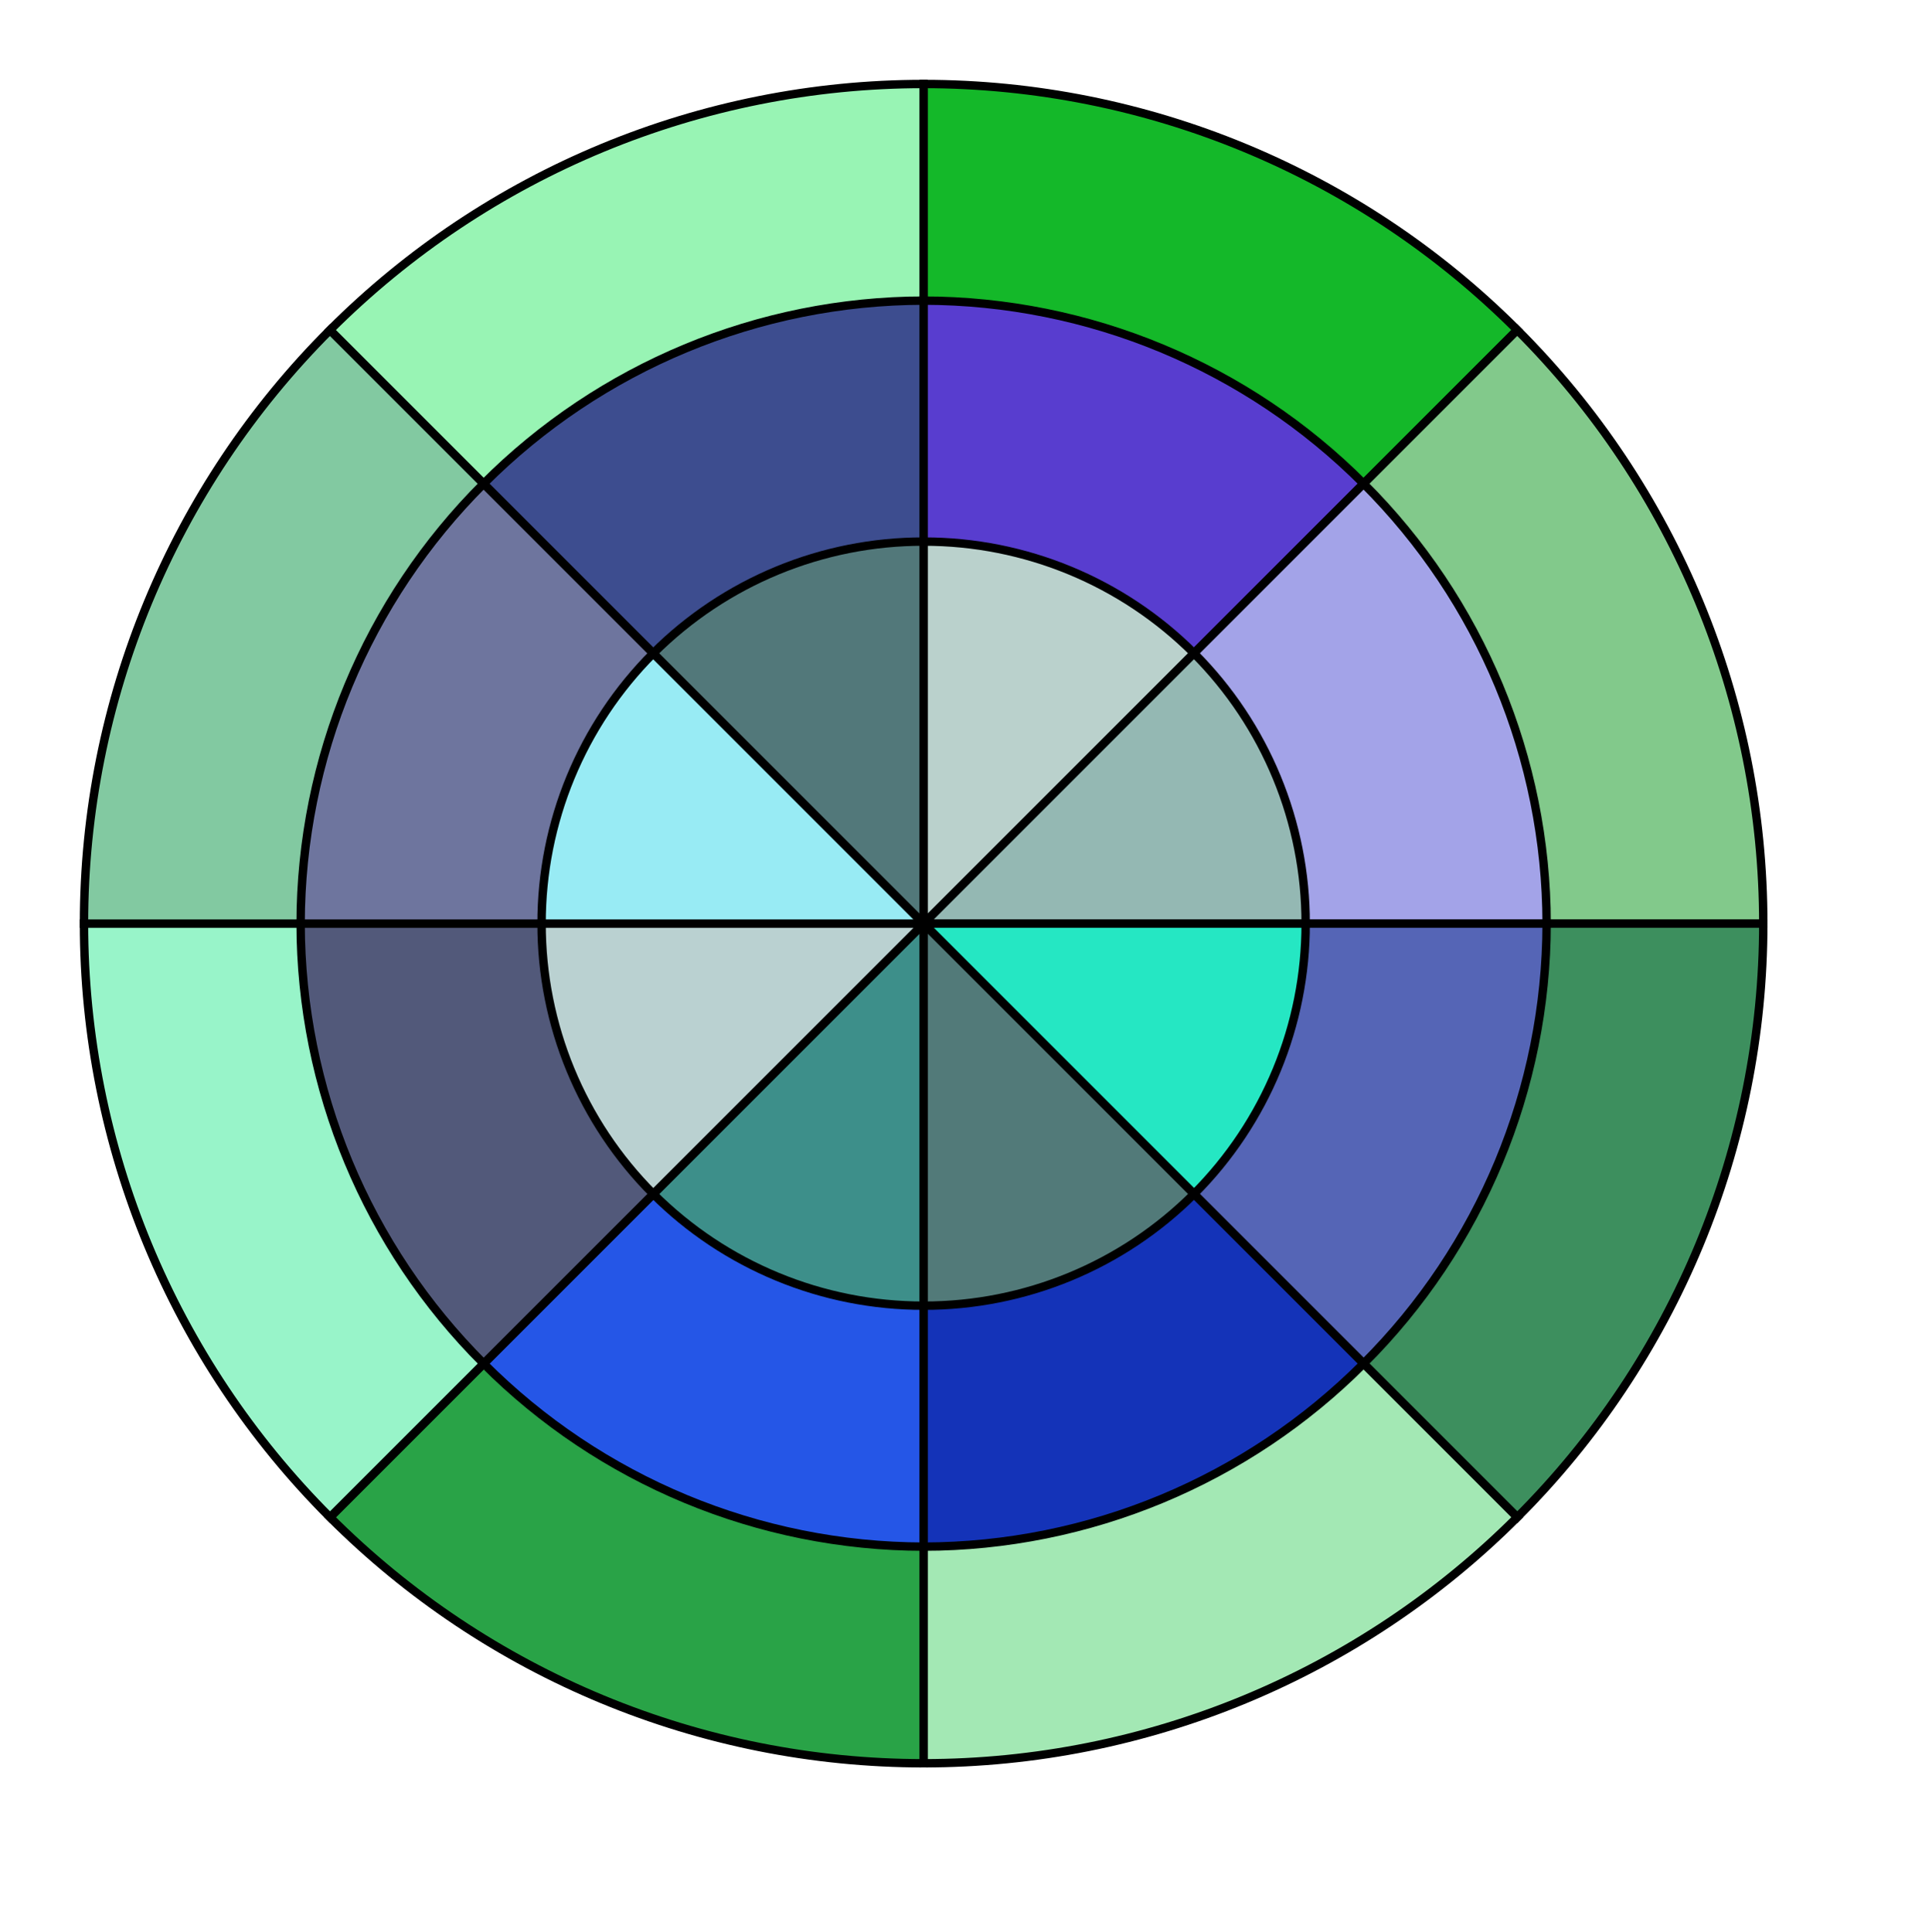
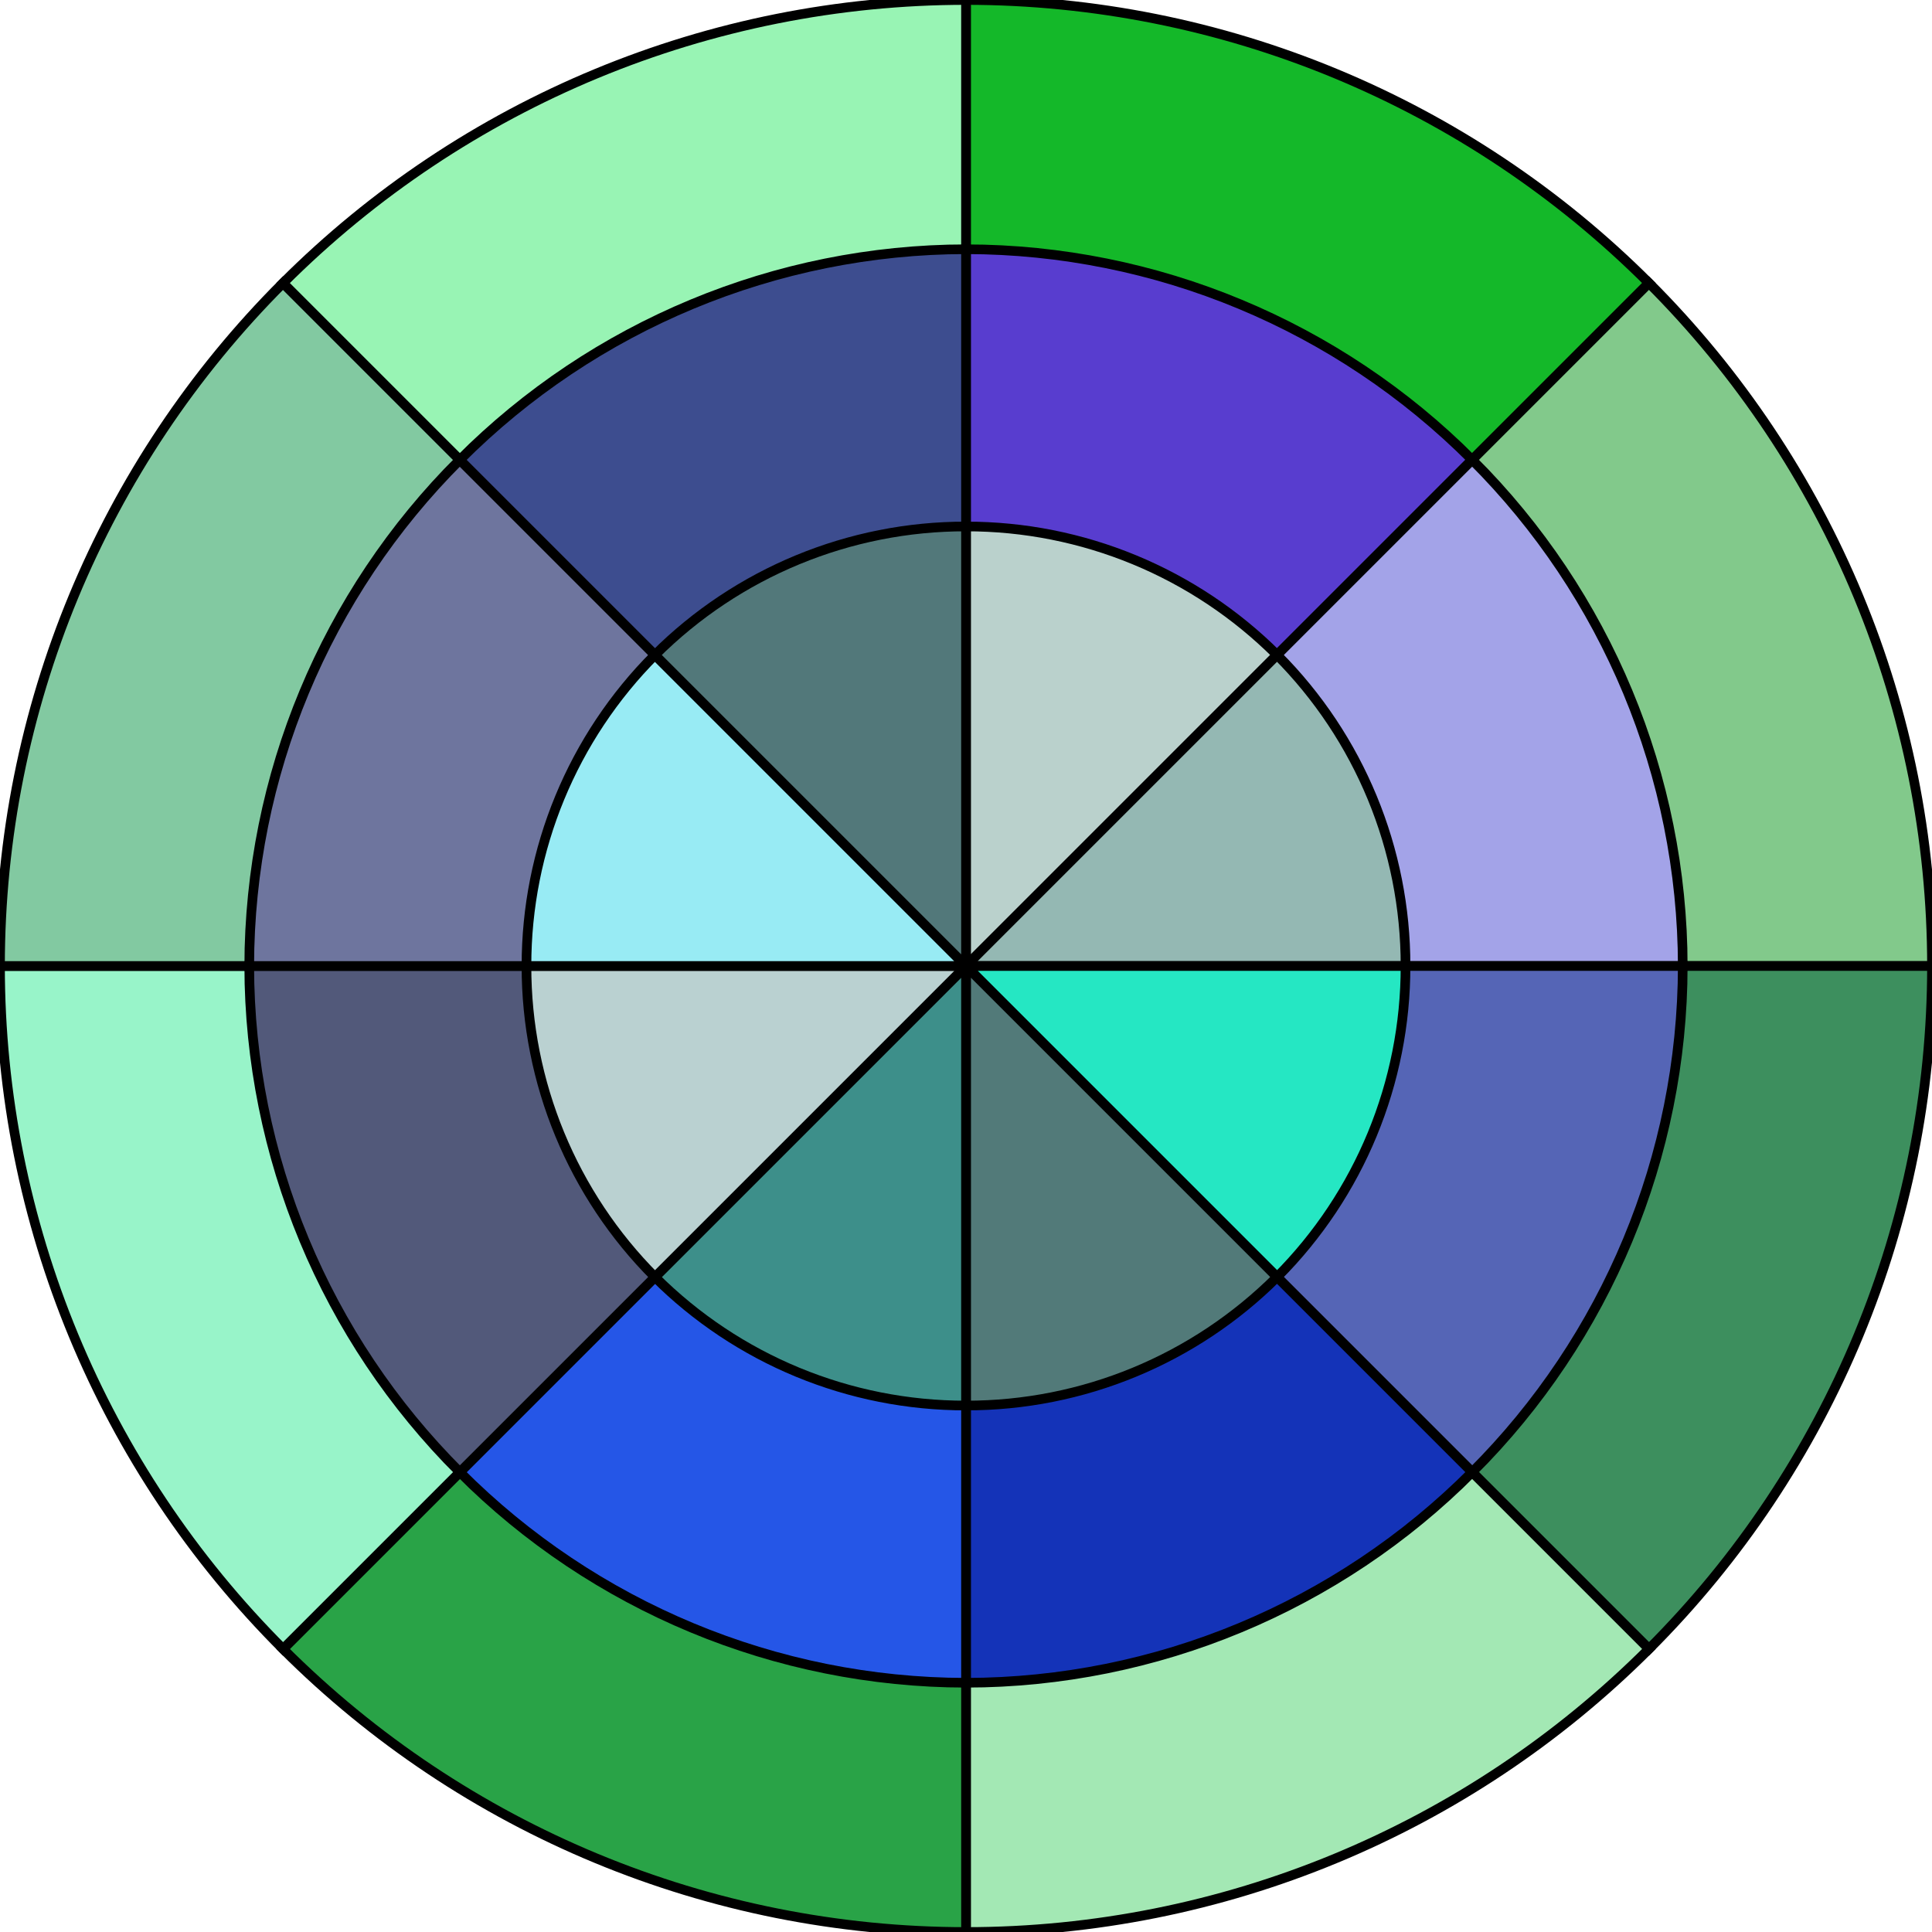
- <svg xmlns="http://www.w3.org/2000/svg" viewBox="-1.1 -1.1 2.3 2.3">
+ <svg xmlns="http://www.w3.org/2000/svg" overflow="visible" viewBox="-1 -1 2 2">
  <g>
    <path d="M0,0 L0,-1 A1,1,0,0,1,0.707,-0.707 z" fill="hsl(127.515, 80%, 40%)" stroke="black" stroke-width="0.01" />
    <path d="M0,0 L0.707,-0.707 A1,1,0,0,1,1,0 z" fill="hsl(127.515, 40%, 65%)" stroke="black" stroke-width="0.01" />
    <path d="M0,0 L1,0 A1,1,0,0,1,0.707,0.707 z" fill="hsl(144.39, 40%, 40%)" stroke="black" stroke-width="0.01" />
    <path d="M0,0 L0.707,0.707 A1,1,0,0,1,0,1 z" fill="hsl(135.015, 60%, 77.5%)" stroke="black" stroke-width="0.01" />
    <path d="M0,0 L0,1 A1,1,0,0,1,-0.707,0.707 z" fill="hsl(135.015, 60%, 40%)" stroke="black" stroke-width="0.01" />
    <path d="M0,0 L-0.707,0.707 A1,1,0,0,1,-1,0 z" fill="hsl(151.89, 80%, 77.5%)" stroke="black" stroke-width="0.01" />
    <path d="M0,0 L-1,0 A1,1,0,0,1,-0.707,-0.707 z" fill="hsl(146.265, 40%, 65%)" stroke="black" stroke-width="0.01" />
    <path d="M0,0 L-0.707,-0.707 A1,1,0,0,1,-0,-1 z" fill="hsl(138.765, 80%, 77.5%)" stroke="black" stroke-width="0.01" />
    <path d="M0,0 L0,-0.742 A0.742,0.742,0,0,1,0.524,-0.524 z" fill="hsl(251.184, 60%, 52.5%)" stroke="black" stroke-width="0.01" />
    <path d="M0,0 L0.524,-0.524 A0.742,0.742,0,0,1,0.742,0 z" fill="hsl(239.934, 60%, 77.5%)" stroke="black" stroke-width="0.01" />
    <path d="M0,0 L0.742,0 A0.742,0.742,0,0,1,0.524,0.524 z" fill="hsl(230.559, 40%, 52.5%)" stroke="black" stroke-width="0.01" />
    <path d="M0,0 L0.524,0.524 A0.742,0.742,0,0,1,0,0.742 z" fill="hsl(228.684, 80%, 40%)" stroke="black" stroke-width="0.01" />
    <path d="M0,0 L0,0.742 A0.742,0.742,0,0,1,-0.524,0.524 z" fill="hsl(224.934, 80%, 52.5%)" stroke="black" stroke-width="0.01" />
    <path d="M0,0 L-0.524,0.524 A0.742,0.742,0,0,1,-0.742,0 z" fill="hsl(228.684, 20%, 40%)" stroke="black" stroke-width="0.01" />
    <path d="M0,0 L-0.742,0 A0.742,0.742,0,0,1,-0.524,-0.524 z" fill="hsl(230.559, 20%, 52.5%)" stroke="black" stroke-width="0.01" />
    <path d="M0,0 L-0.524,-0.524 A0.742,0.742,0,0,1,-0,-0.742 z" fill="hsl(228.684, 40%, 40%)" stroke="black" stroke-width="0.01" />
    <path d="M0,0 L0,-0.455 A0.455,0.455,0,0,1,0.322,-0.322 z" fill="hsl(167.051, 20%, 77.5%)" stroke="black" stroke-width="0.01" />
    <path d="M0,0 L0.322,-0.322 A0.455,0.455,0,0,1,0.455,0 z" fill="hsl(172.676, 20%, 65%)" stroke="black" stroke-width="0.01" />
    <path d="M0,0 L0.455,0 A0.455,0.455,0,0,1,0.322,0.322 z" fill="hsl(168.926, 80%, 52.5%)" stroke="black" stroke-width="0.01" />
    <path d="M0,0 L0.322,0.322 A0.455,0.455,0,0,1,0,0.455 z" fill="hsl(178.301, 20%, 40%)" stroke="black" stroke-width="0.01" />
    <path d="M0,0 L0,0.455 A0.455,0.455,0,0,1,-0.322,0.322 z" fill="hsl(176.426, 40%, 40%)" stroke="black" stroke-width="0.01" />
    <path d="M0,0 L-0.322,0.322 A0.455,0.455,0,0,1,-0.455,0 z" fill="hsl(180.176, 20%, 77.5%)" stroke="black" stroke-width="0.01" />
    <path d="M0,0 L-0.455,0 A0.455,0.455,0,0,1,-0.322,-0.322 z" fill="hsl(185.801, 80%, 77.5%)" stroke="black" stroke-width="0.01" />
    <path d="M0,0 L-0.322,-0.322 A0.455,0.455,0,0,1,-0,-0.455 z" fill="hsl(183.926, 20%, 40%)" stroke="black" stroke-width="0.01" />
  </g>
</svg>
